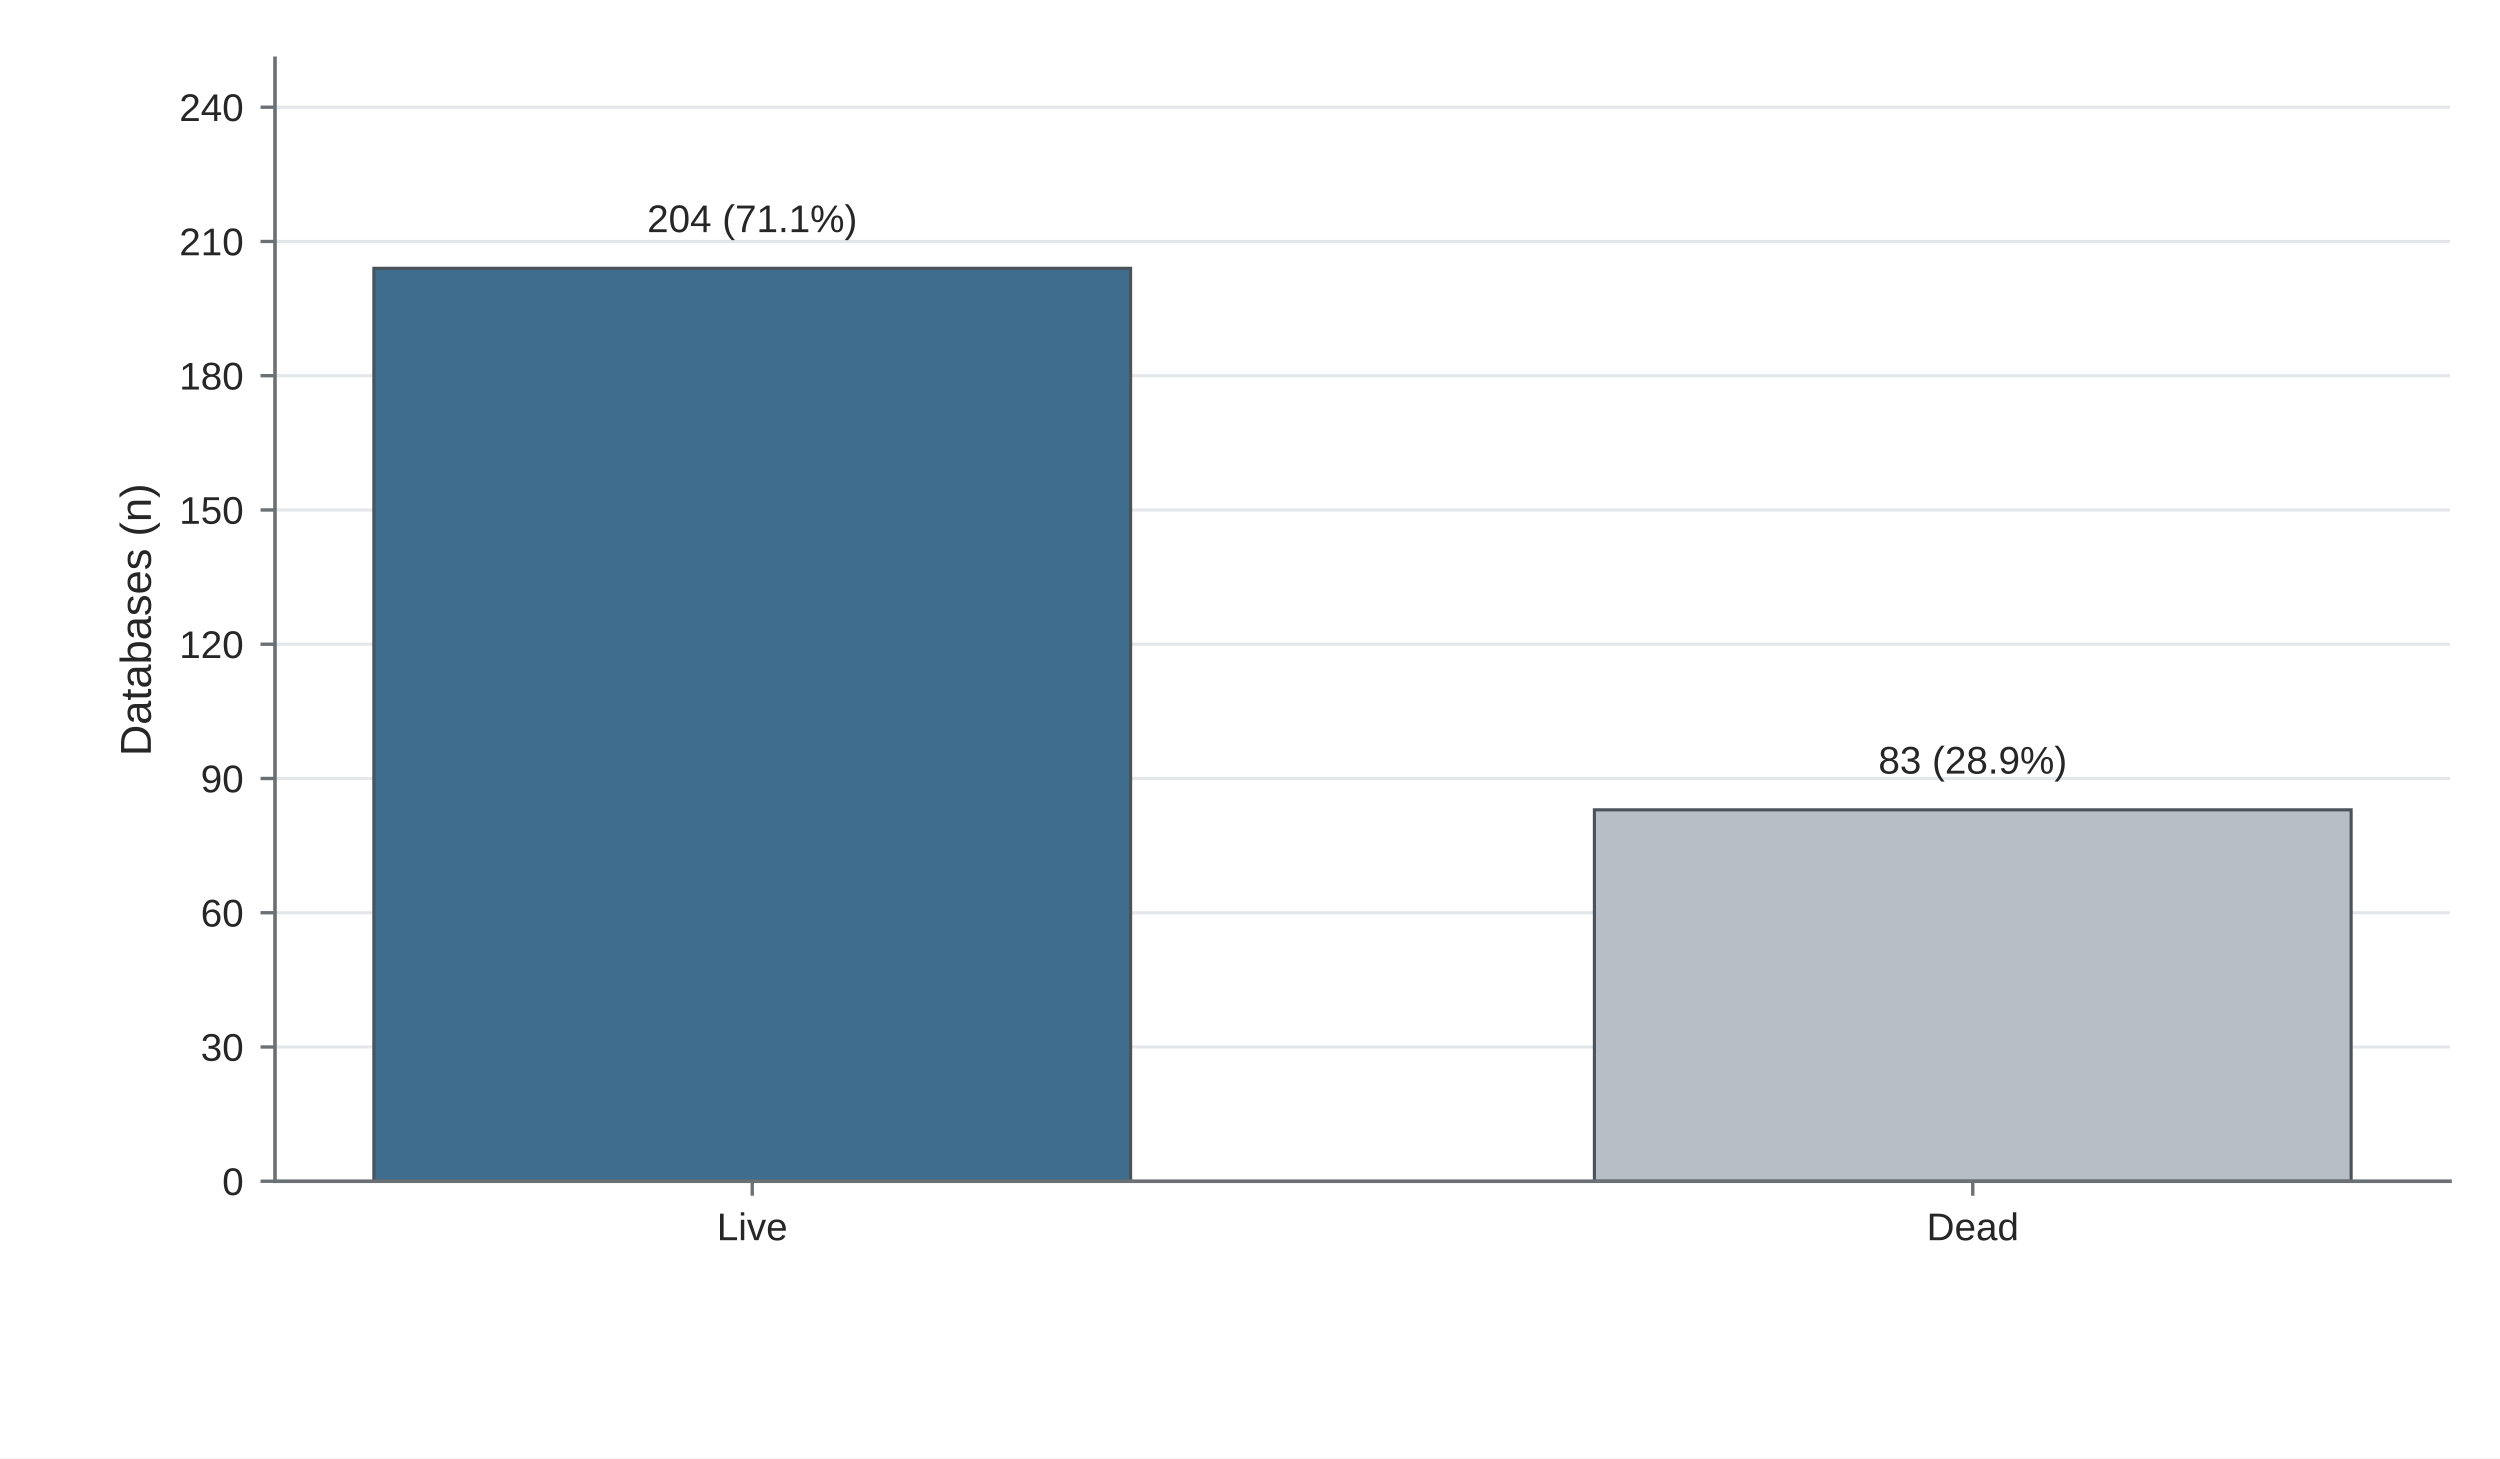
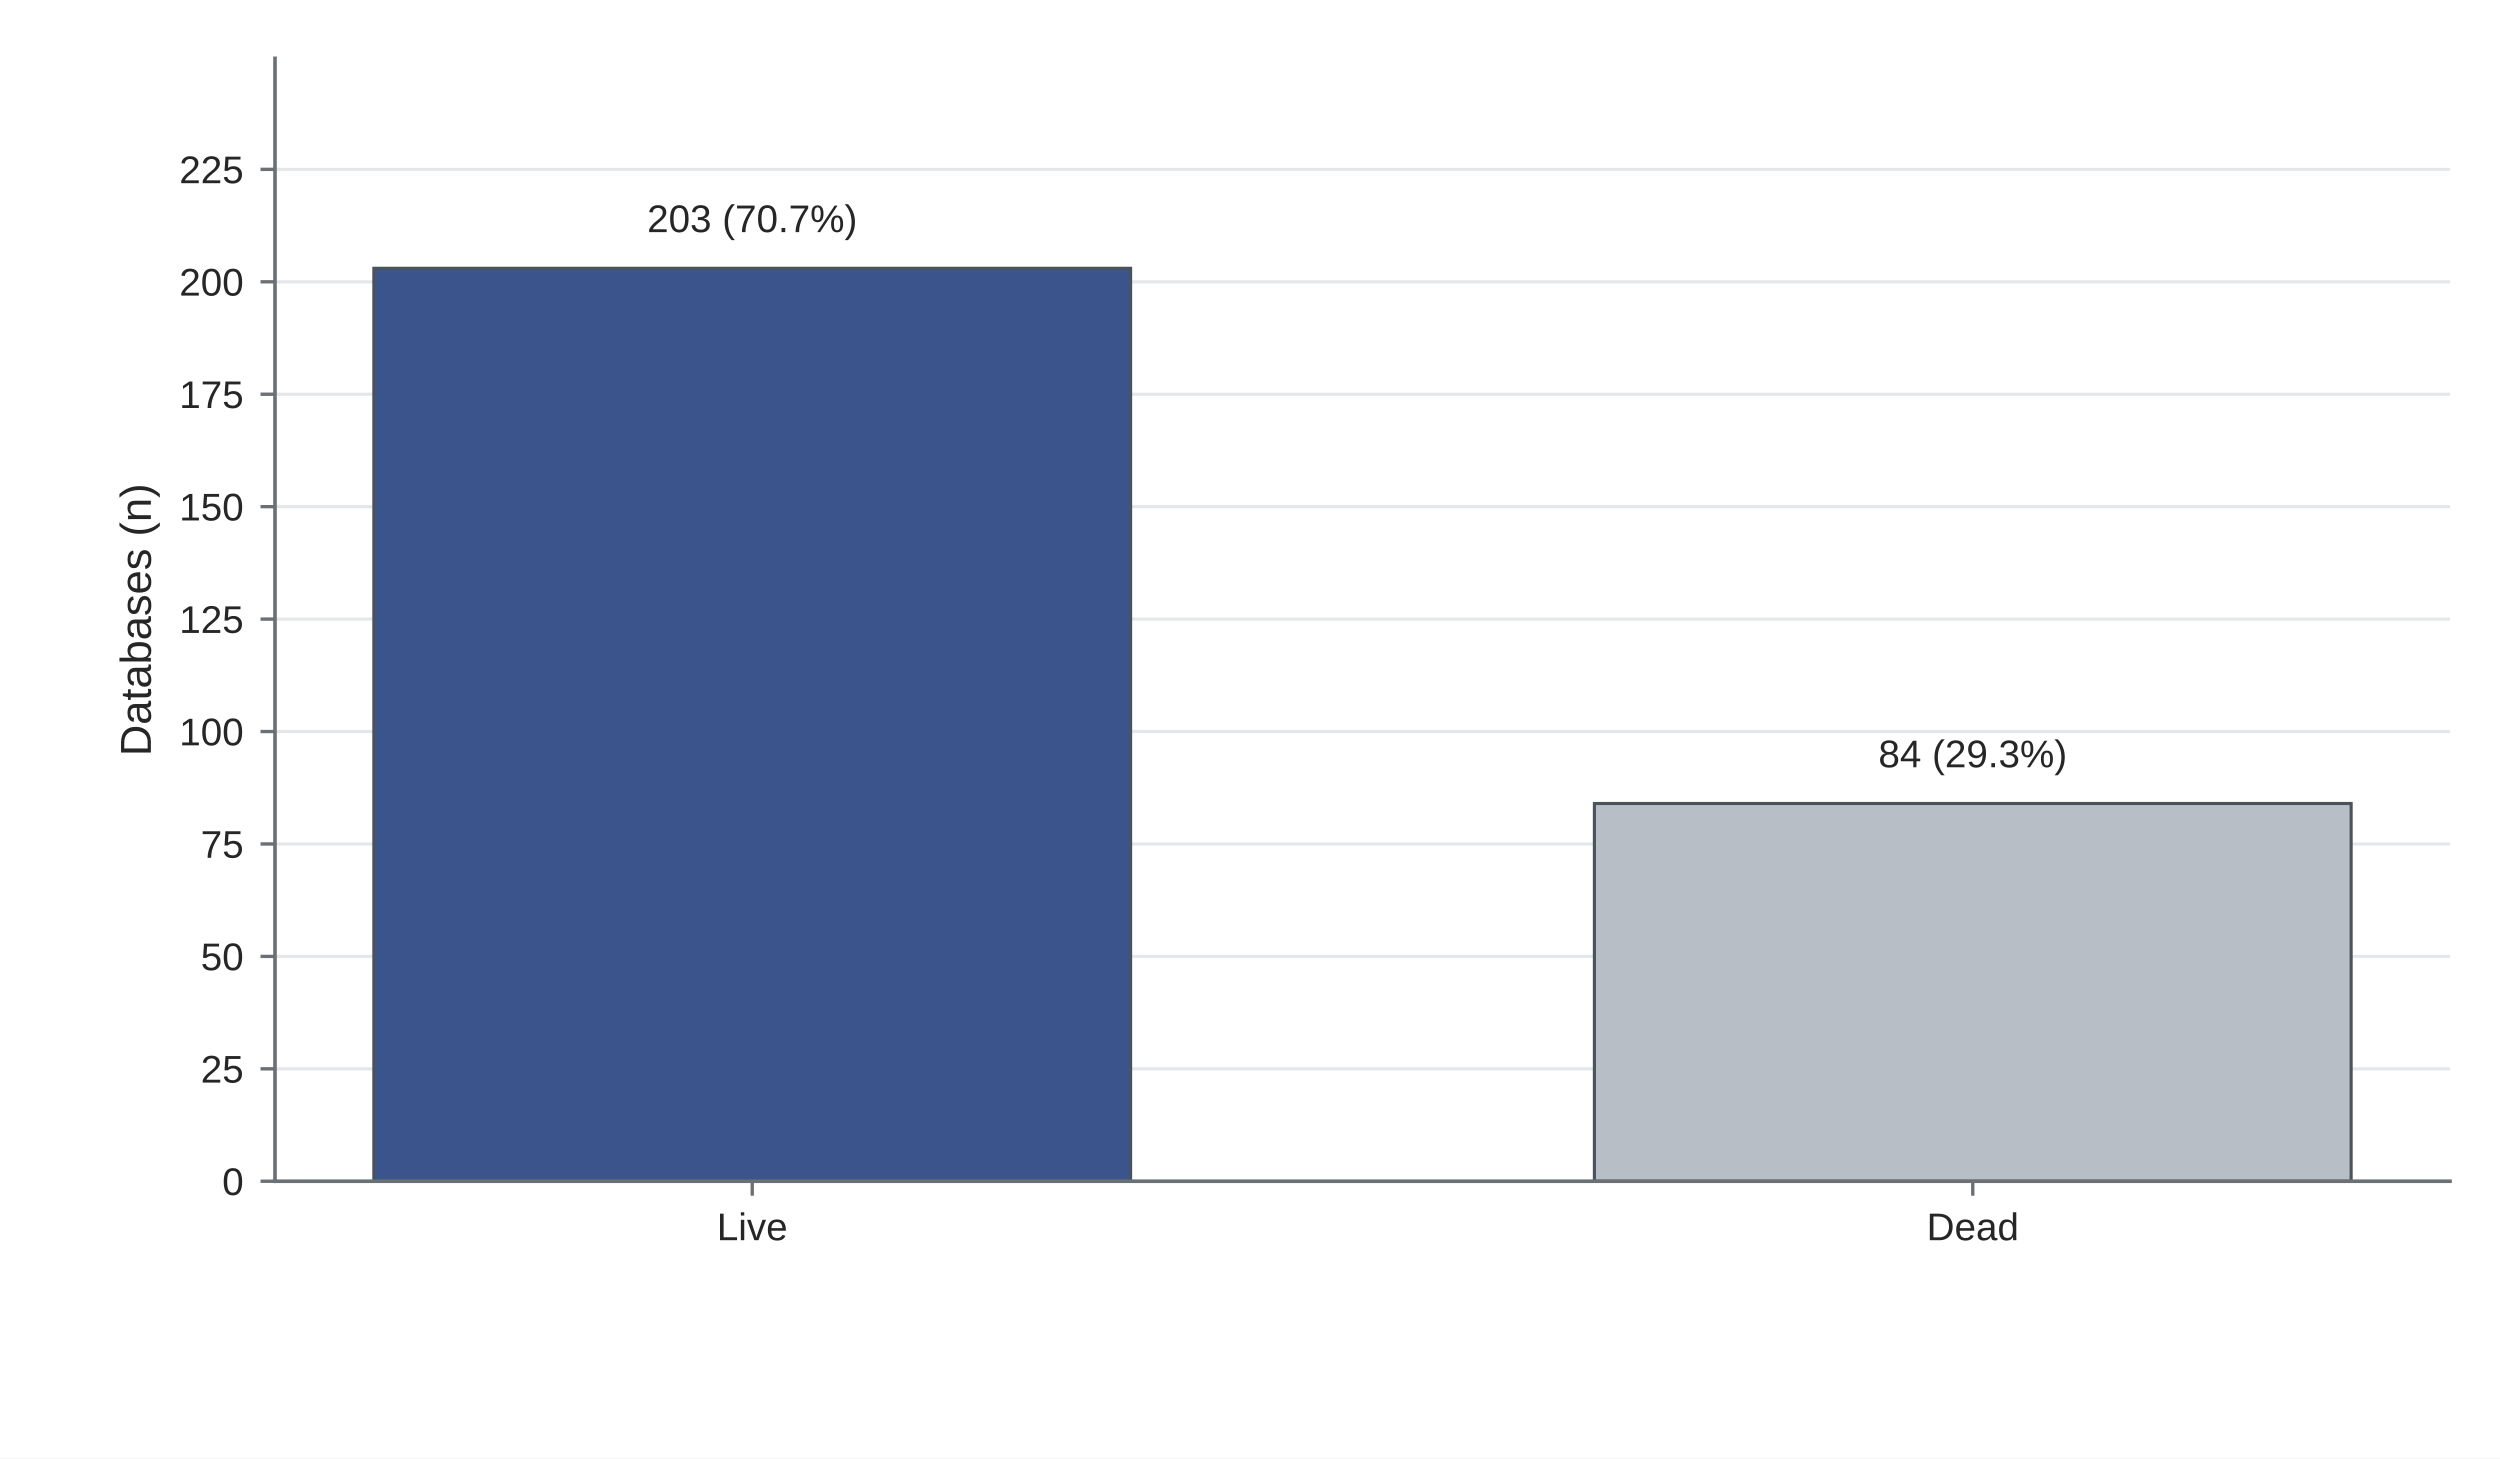
<svg xmlns="http://www.w3.org/2000/svg" xmlns:xlink="http://www.w3.org/1999/xlink" width="518.4pt" height="302.4pt" viewBox="0 0 518.4 302.4" version="1.1">
  <defs>
    <style type="text/css">*{stroke-linejoin: round; stroke-linecap: butt}</style>
  </defs>
  <g id="figure_1">
    <g id="patch_1">
      <path d="M 0 302.4  L 518.4 302.4  L 518.4 0  L 0 0  z " style="fill: #ffffff" />
    </g>
    <g id="axes_1">
      <g id="patch_2">
        <path d="M 57.024 244.944  L 508.032 244.944  L 508.032 12.096  L 57.024 12.096  z " style="fill: #ffffff" />
      </g>
      <g id="matplotlib.axis_1">
        <g id="xtick_1">
          <g id="line2d_1">
            <defs>
-               <path id="m3185bb6f43" d="M 0 0  L 0 3  " style="stroke: #6b7075; stroke-width: 0.7" />
+               <path id="mb12e22031d" d="M 0 0  L 0 3  " style="stroke: #6b7075; stroke-width: 0.7" />
            </defs>
            <g>
-               <use xlink:href="#m3185bb6f43" x="155.983" y="244.944" style="fill: #6b7075; stroke: #6b7075; stroke-width: 0.7" />
+               <use xlink:href="#mb12e22031d" x="155.983" y="244.944" style="fill: #6b7075; stroke: #6b7075; stroke-width: 0.7" />
            </g>
          </g>
          <g id="text_1">
            <text style="font-size: 8px; font-family: 'Arial'; text-anchor: middle; fill: #262626" x="155.983" y="257.17" transform="rotate(-0 155.9825 257.1703)">Live</text>
          </g>
        </g>
        <g id="xtick_2">
          <g id="line2d_2">
            <g>
-               <use xlink:href="#m3185bb6f43" x="409.073" y="244.944" style="fill: #6b7075; stroke: #6b7075; stroke-width: 0.7" />
+               <use xlink:href="#mb12e22031d" x="409.073" y="244.944" style="fill: #6b7075; stroke: #6b7075; stroke-width: 0.7" />
            </g>
          </g>
          <g id="text_2">
            <text style="font-size: 8px; font-family: 'Arial'; text-anchor: middle; fill: #262626" x="409.073" y="257.17" transform="rotate(-0 409.0735 257.1703)">Dead</text>
          </g>
        </g>
      </g>
      <g id="matplotlib.axis_2">
        <g id="ytick_1">
          <g id="line2d_3">
-             <path d="M 57.024 244.944  L 508.032 244.944  " clip-path="url(#pc8d6298dba)" style="fill: none; stroke: #e4e7ea; stroke-width: 0.65; stroke-linecap: square" />
+             <path d="M 57.024 244.944  L 508.032 244.944  " clip-path="url(#pbbac885d76)" style="fill: none; stroke: #e4e7ea; stroke-width: 0.65; stroke-linecap: square" />
          </g>
          <g id="line2d_4">
            <defs>
-               <path id="m2067573551" d="M 0 0  L -3 0  " style="stroke: #6b7075; stroke-width: 0.7" />
+               <path id="m4c57d243bc" d="M 0 0  L -3 0  " style="stroke: #6b7075; stroke-width: 0.7" />
            </defs>
            <g>
-               <use xlink:href="#m2067573551" x="57.024" y="244.944" style="fill: #6b7075; stroke: #6b7075; stroke-width: 0.7" />
+               <use xlink:href="#m4c57d243bc" x="57.024" y="244.944" style="fill: #6b7075; stroke: #6b7075; stroke-width: 0.7" />
            </g>
          </g>
          <g id="text_3">
            <text style="font-size: 8px; font-family: 'Arial'; text-anchor: end; fill: #262626" x="50.524" y="247.807" transform="rotate(-0 50.524 247.8071)">0</text>
          </g>
        </g>
        <g id="ytick_2">
          <g id="line2d_5">
-             <path d="M 57.024 217.105  L 508.032 217.105  " clip-path="url(#pc8d6298dba)" style="fill: none; stroke: #e4e7ea; stroke-width: 0.65; stroke-linecap: square" />
+             <path d="M 57.024 221.63  L 508.032 221.63  " clip-path="url(#pbbac885d76)" style="fill: none; stroke: #e4e7ea; stroke-width: 0.65; stroke-linecap: square" />
          </g>
          <g id="line2d_6">
            <g>
-               <use xlink:href="#m2067573551" x="57.024" y="217.105" style="fill: #6b7075; stroke: #6b7075; stroke-width: 0.7" />
+               <use xlink:href="#m4c57d243bc" x="57.024" y="221.63" style="fill: #6b7075; stroke: #6b7075; stroke-width: 0.7" />
            </g>
          </g>
          <g id="text_4">
-             <text style="font-size: 8px; font-family: 'Arial'; text-anchor: end; fill: #262626" x="50.524" y="219.968" transform="rotate(-0 50.524 219.9678)">30</text>
+             <text style="font-size: 8px; font-family: 'Arial'; text-anchor: end; fill: #262626" x="50.524" y="224.493" transform="rotate(-0 50.524 224.4934)">25</text>
          </g>
        </g>
        <g id="ytick_3">
          <g id="line2d_7">
-             <path d="M 57.024 189.265  L 508.032 189.265  " clip-path="url(#pc8d6298dba)" style="fill: none; stroke: #e4e7ea; stroke-width: 0.65; stroke-linecap: square" />
+             <path d="M 57.024 198.317  L 508.032 198.317  " clip-path="url(#pbbac885d76)" style="fill: none; stroke: #e4e7ea; stroke-width: 0.65; stroke-linecap: square" />
          </g>
          <g id="line2d_8">
            <g>
-               <use xlink:href="#m2067573551" x="57.024" y="189.265" style="fill: #6b7075; stroke: #6b7075; stroke-width: 0.7" />
+               <use xlink:href="#m4c57d243bc" x="57.024" y="198.317" style="fill: #6b7075; stroke: #6b7075; stroke-width: 0.7" />
            </g>
          </g>
          <g id="text_5">
-             <text style="font-size: 8px; font-family: 'Arial'; text-anchor: end; fill: #262626" x="50.524" y="192.129" transform="rotate(-0 50.524 192.1285)">60</text>
+             <text style="font-size: 8px; font-family: 'Arial'; text-anchor: end; fill: #262626" x="50.524" y="201.18" transform="rotate(-0 50.524 201.1797)">50</text>
          </g>
        </g>
        <g id="ytick_4">
          <g id="line2d_9">
-             <path d="M 57.024 161.426  L 508.032 161.426  " clip-path="url(#pc8d6298dba)" style="fill: none; stroke: #e4e7ea; stroke-width: 0.65; stroke-linecap: square" />
+             <path d="M 57.024 175.003  L 508.032 175.003  " clip-path="url(#pbbac885d76)" style="fill: none; stroke: #e4e7ea; stroke-width: 0.65; stroke-linecap: square" />
          </g>
          <g id="line2d_10">
            <g>
-               <use xlink:href="#m2067573551" x="57.024" y="161.426" style="fill: #6b7075; stroke: #6b7075; stroke-width: 0.7" />
+               <use xlink:href="#m4c57d243bc" x="57.024" y="175.003" style="fill: #6b7075; stroke: #6b7075; stroke-width: 0.7" />
            </g>
          </g>
          <g id="text_6">
-             <text style="font-size: 8px; font-family: 'Arial'; text-anchor: end; fill: #262626" x="50.524" y="164.289" transform="rotate(-0 50.524 164.2892)">90</text>
+             <text style="font-size: 8px; font-family: 'Arial'; text-anchor: end; fill: #262626" x="50.524" y="177.866" transform="rotate(-0 50.524 177.866)">75</text>
          </g>
        </g>
        <g id="ytick_5">
          <g id="line2d_11">
-             <path d="M 57.024 133.587  L 508.032 133.587  " clip-path="url(#pc8d6298dba)" style="fill: none; stroke: #e4e7ea; stroke-width: 0.65; stroke-linecap: square" />
+             <path d="M 57.024 151.689  L 508.032 151.689  " clip-path="url(#pbbac885d76)" style="fill: none; stroke: #e4e7ea; stroke-width: 0.65; stroke-linecap: square" />
          </g>
          <g id="line2d_12">
            <g>
-               <use xlink:href="#m2067573551" x="57.024" y="133.587" style="fill: #6b7075; stroke: #6b7075; stroke-width: 0.7" />
+               <use xlink:href="#m4c57d243bc" x="57.024" y="151.689" style="fill: #6b7075; stroke: #6b7075; stroke-width: 0.7" />
            </g>
          </g>
          <g id="text_7">
-             <text style="font-size: 8px; font-family: 'Arial'; text-anchor: end; fill: #262626" x="50.524" y="136.45" transform="rotate(-0 50.524 136.4499)">120</text>
+             <text style="font-size: 8px; font-family: 'Arial'; text-anchor: end; fill: #262626" x="50.524" y="154.552" transform="rotate(-0 50.524 154.5523)">100</text>
          </g>
        </g>
        <g id="ytick_6">
          <g id="line2d_13">
-             <path d="M 57.024 105.747  L 508.032 105.747  " clip-path="url(#pc8d6298dba)" style="fill: none; stroke: #e4e7ea; stroke-width: 0.65; stroke-linecap: square" />
+             <path d="M 57.024 128.375  L 508.032 128.375  " clip-path="url(#pbbac885d76)" style="fill: none; stroke: #e4e7ea; stroke-width: 0.65; stroke-linecap: square" />
          </g>
          <g id="line2d_14">
            <g>
-               <use xlink:href="#m2067573551" x="57.024" y="105.747" style="fill: #6b7075; stroke: #6b7075; stroke-width: 0.7" />
+               <use xlink:href="#m4c57d243bc" x="57.024" y="128.375" style="fill: #6b7075; stroke: #6b7075; stroke-width: 0.7" />
            </g>
          </g>
          <g id="text_8">
-             <text style="font-size: 8px; font-family: 'Arial'; text-anchor: end; fill: #262626" x="50.524" y="108.611" transform="rotate(-0 50.524 108.6106)">150</text>
+             <text style="font-size: 8px; font-family: 'Arial'; text-anchor: end; fill: #262626" x="50.524" y="131.239" transform="rotate(-0 50.524 131.2386)">125</text>
          </g>
        </g>
        <g id="ytick_7">
          <g id="line2d_15">
-             <path d="M 57.024 77.908  L 508.032 77.908  " clip-path="url(#pc8d6298dba)" style="fill: none; stroke: #e4e7ea; stroke-width: 0.65; stroke-linecap: square" />
+             <path d="M 57.024 105.062  L 508.032 105.062  " clip-path="url(#pbbac885d76)" style="fill: none; stroke: #e4e7ea; stroke-width: 0.65; stroke-linecap: square" />
          </g>
          <g id="line2d_16">
            <g>
-               <use xlink:href="#m2067573551" x="57.024" y="77.908" style="fill: #6b7075; stroke: #6b7075; stroke-width: 0.7" />
+               <use xlink:href="#m4c57d243bc" x="57.024" y="105.062" style="fill: #6b7075; stroke: #6b7075; stroke-width: 0.7" />
            </g>
          </g>
          <g id="text_9">
-             <text style="font-size: 8px; font-family: 'Arial'; text-anchor: end; fill: #262626" x="50.524" y="80.771" transform="rotate(-0 50.524 80.77126)">180</text>
+             <text style="font-size: 8px; font-family: 'Arial'; text-anchor: end; fill: #262626" x="50.524" y="107.925" transform="rotate(-0 50.524 107.9249)">150</text>
          </g>
        </g>
        <g id="ytick_8">
          <g id="line2d_17">
-             <path d="M 57.024 50.069  L 508.032 50.069  " clip-path="url(#pc8d6298dba)" style="fill: none; stroke: #e4e7ea; stroke-width: 0.65; stroke-linecap: square" />
+             <path d="M 57.024 81.748  L 508.032 81.748  " clip-path="url(#pbbac885d76)" style="fill: none; stroke: #e4e7ea; stroke-width: 0.65; stroke-linecap: square" />
          </g>
          <g id="line2d_18">
            <g>
-               <use xlink:href="#m2067573551" x="57.024" y="50.069" style="fill: #6b7075; stroke: #6b7075; stroke-width: 0.7" />
+               <use xlink:href="#m4c57d243bc" x="57.024" y="81.748" style="fill: #6b7075; stroke: #6b7075; stroke-width: 0.7" />
            </g>
          </g>
          <g id="text_10">
-             <text style="font-size: 8px; font-family: 'Arial'; text-anchor: end; fill: #262626" x="50.524" y="52.932" transform="rotate(-0 50.524 52.93195)">210</text>
+             <text style="font-size: 8px; font-family: 'Arial'; text-anchor: end; fill: #262626" x="50.524" y="84.611" transform="rotate(-0 50.524 84.61116)">175</text>
          </g>
        </g>
        <g id="ytick_9">
          <g id="line2d_19">
-             <path d="M 57.024 22.23  L 508.032 22.23  " clip-path="url(#pc8d6298dba)" style="fill: none; stroke: #e4e7ea; stroke-width: 0.65; stroke-linecap: square" />
+             <path d="M 57.024 58.434  L 508.032 58.434  " clip-path="url(#pbbac885d76)" style="fill: none; stroke: #e4e7ea; stroke-width: 0.65; stroke-linecap: square" />
          </g>
          <g id="line2d_20">
            <g>
-               <use xlink:href="#m2067573551" x="57.024" y="22.23" style="fill: #6b7075; stroke: #6b7075; stroke-width: 0.7" />
+               <use xlink:href="#m4c57d243bc" x="57.024" y="58.434" style="fill: #6b7075; stroke: #6b7075; stroke-width: 0.7" />
            </g>
          </g>
          <g id="text_11">
-             <text style="font-size: 8px; font-family: 'Arial'; text-anchor: end; fill: #262626" x="50.524" y="25.093" transform="rotate(-0 50.524 25.09263)">240</text>
-           </g>
-         </g>
-         <g id="text_12">
+             <text style="font-size: 8px; font-family: 'Arial'; text-anchor: end; fill: #262626" x="50.524" y="61.297" transform="rotate(-0 50.524 61.29745)">200</text>
+           </g>
+         </g>
+         <g id="ytick_10">
+           <g id="line2d_21">
+             <path d="M 57.024 35.121  L 508.032 35.121  " clip-path="url(#pbbac885d76)" style="fill: none; stroke: #e4e7ea; stroke-width: 0.65; stroke-linecap: square" />
+           </g>
+           <g id="line2d_22">
+             <g>
+               <use xlink:href="#m4c57d243bc" x="57.024" y="35.121" style="fill: #6b7075; stroke: #6b7075; stroke-width: 0.7" />
+             </g>
+           </g>
+           <g id="text_12">
+             <text style="font-size: 8px; font-family: 'Arial'; text-anchor: end; fill: #262626" x="50.524" y="37.984" transform="rotate(-0 50.524 37.98374)">225</text>
+           </g>
+         </g>
+         <g id="text_13">
          <text style="font-size: 9px; font-family: 'Arial'; text-anchor: middle; fill: #262626" x="31.284" y="128.52" transform="rotate(-90 31.28353 128.52)">Databases (n)</text>
        </g>
      </g>
      <g id="patch_3">
-         <path d="M 77.524 244.944  L 234.441 244.944  L 234.441 55.637  L 77.524 55.637  z " clip-path="url(#pc8d6298dba)" style="fill: #3e6d8e; stroke: #4b535a; stroke-width: 0.65; stroke-linejoin: miter" />
+         <path d="M 77.524 244.944  L 234.441 244.944  L 234.441 55.637  L 77.524 55.637  z " clip-path="url(#pbbac885d76)" style="fill: #3b548c; stroke: #4b535a; stroke-width: 0.65; stroke-linejoin: miter" />
      </g>
      <g id="patch_4">
-         <path d="M 330.615 244.944  L 487.532 244.944  L 487.532 167.922  L 330.615 167.922  z " clip-path="url(#pc8d6298dba)" style="fill: #b8bec5; stroke: #4b535a; stroke-width: 0.65; stroke-linejoin: miter" />
+         <path d="M 330.615 244.944  L 487.532 244.944  L 487.532 166.61  L 330.615 166.61  z " clip-path="url(#pbbac885d76)" style="fill: #b8bec5; stroke: #4b535a; stroke-width: 0.65; stroke-linejoin: miter" />
      </g>
      <g id="patch_5">
        <path d="M 57.024 244.944  L 57.024 12.096  " style="fill: none; stroke: #6b7075; stroke-width: 0.75; stroke-linejoin: miter; stroke-linecap: square" />
      </g>
      <g id="patch_6">
        <path d="M 57.024 244.944  L 508.032 244.944  " style="fill: none; stroke: #6b7075; stroke-width: 0.75; stroke-linejoin: miter; stroke-linecap: square" />
      </g>
-       <g id="text_13">
-         <text style="font-size: 8px; font-family: 'Arial'; text-anchor: middle; fill: #262626" x="155.983" y="48.132" transform="rotate(-0 155.9825 48.13173)">204 (71.1%)</text>
-       </g>
      <g id="text_14">
-         <text style="font-size: 8px; font-family: 'Arial'; text-anchor: middle; fill: #262626" x="409.073" y="160.417" transform="rotate(-0 409.0735 160.417)">83 (28.9%)</text>
+         <text style="font-size: 8px; font-family: 'Arial'; text-anchor: middle; fill: #262626" x="155.983" y="48.132" transform="rotate(-0 155.9825 48.13173)">203 (70.7%)</text>
+       </g>
+       <g id="text_15">
+         <text style="font-size: 8px; font-family: 'Arial'; text-anchor: middle; fill: #262626" x="409.073" y="159.105" transform="rotate(-0 409.0735 159.105)">84 (29.3%)</text>
      </g>
    </g>
  </g>
  <defs>
-     <clipPath id="pc8d6298dba">
+     <clipPath id="pbbac885d76">
      <rect x="57.024" y="12.096" width="451.008" height="232.848" />
    </clipPath>
  </defs>
</svg>
